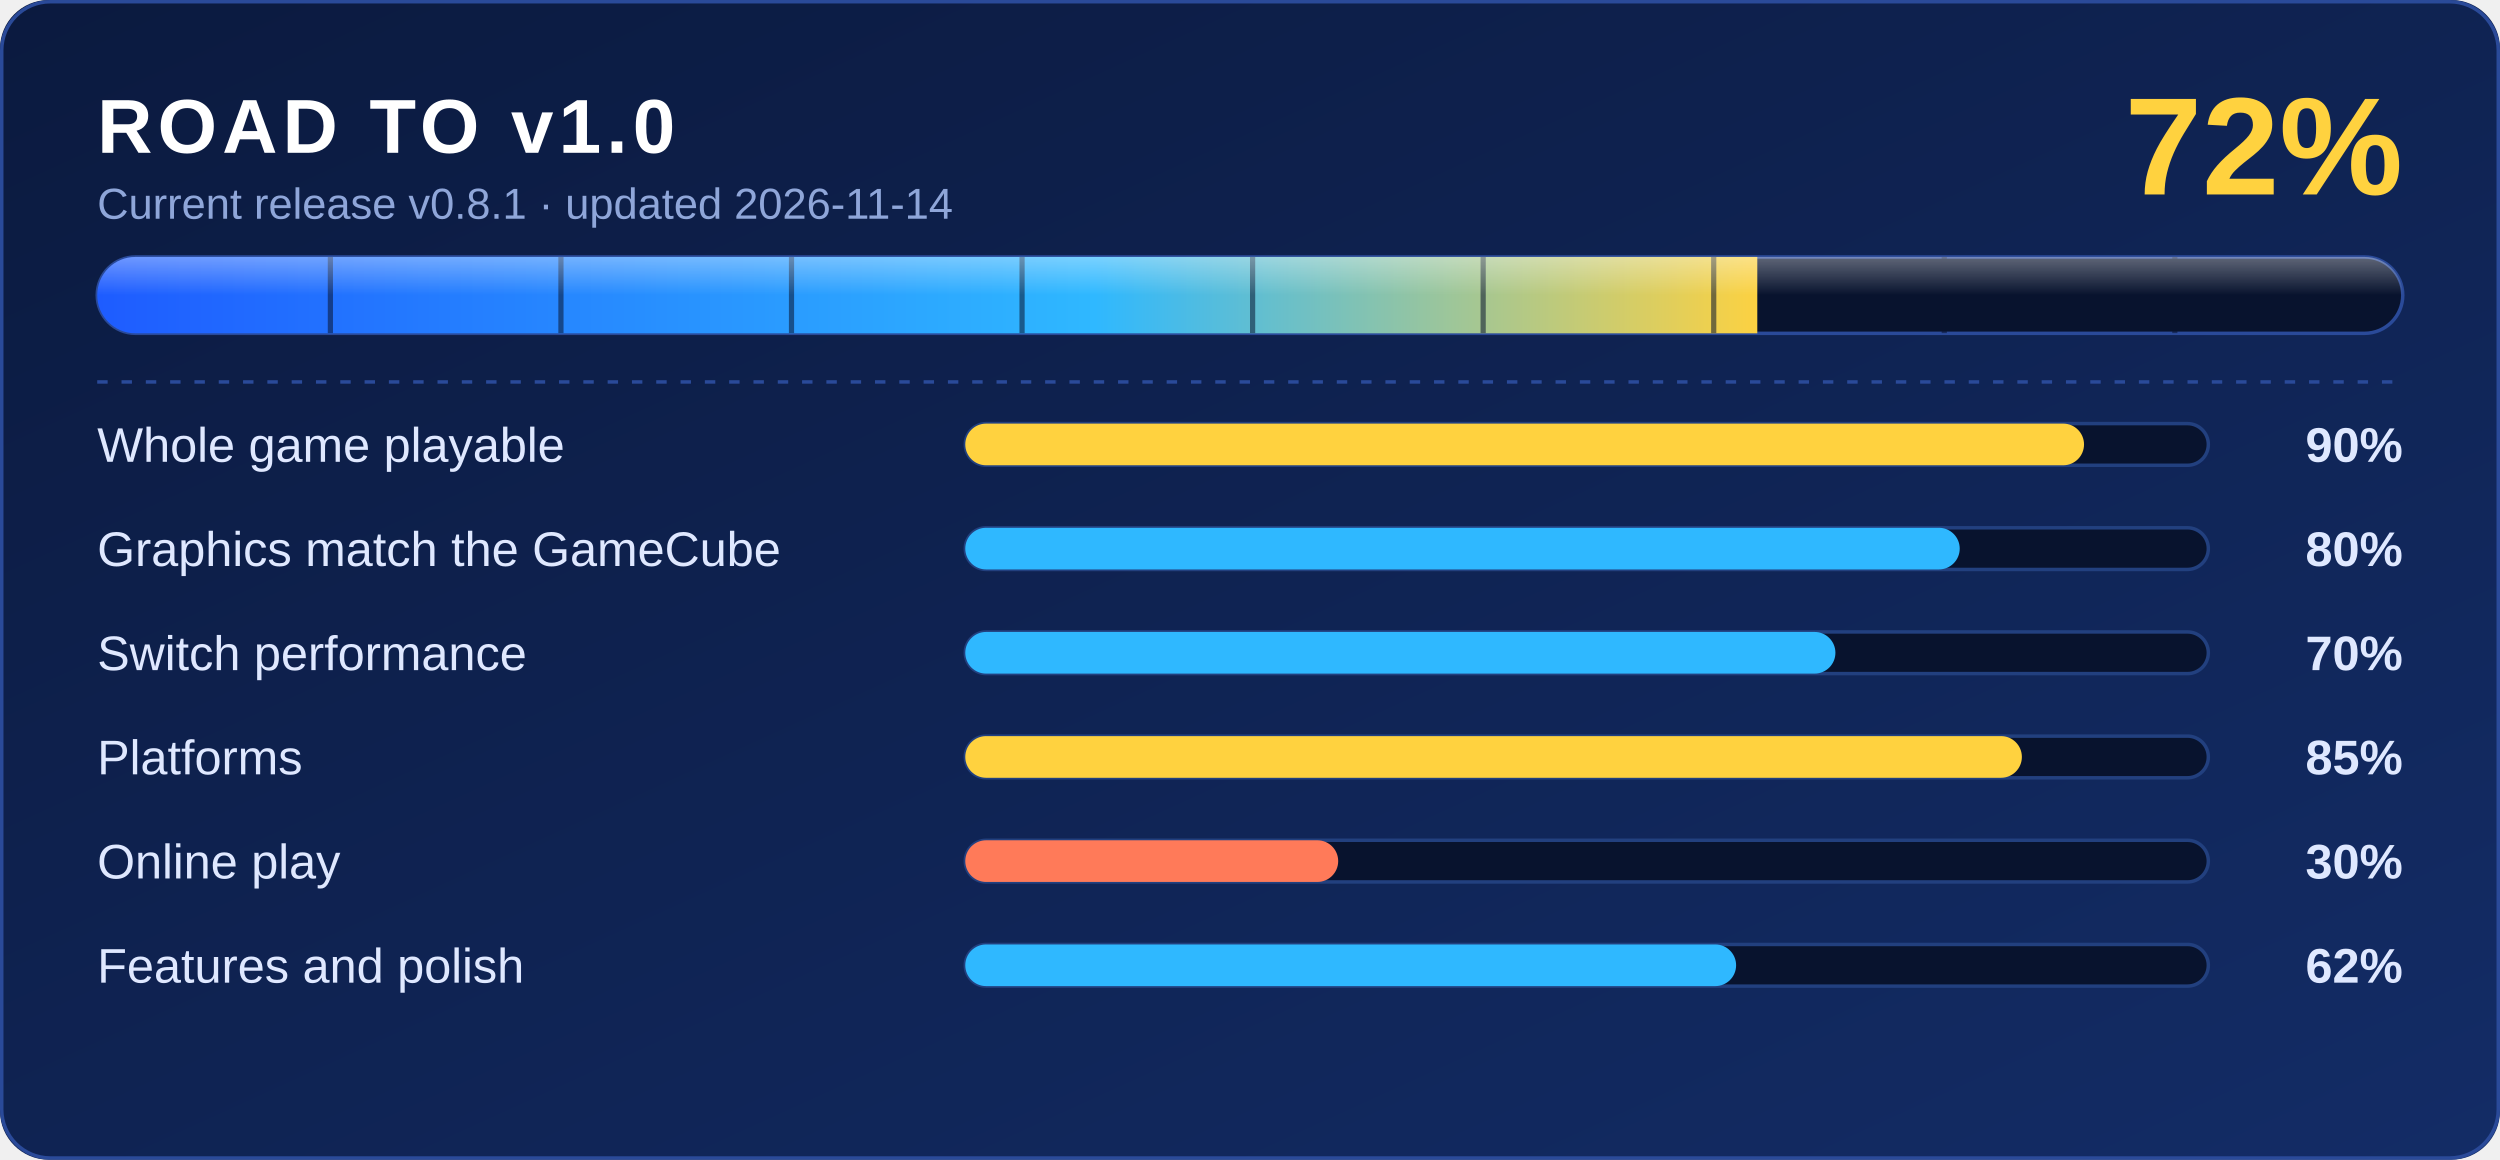
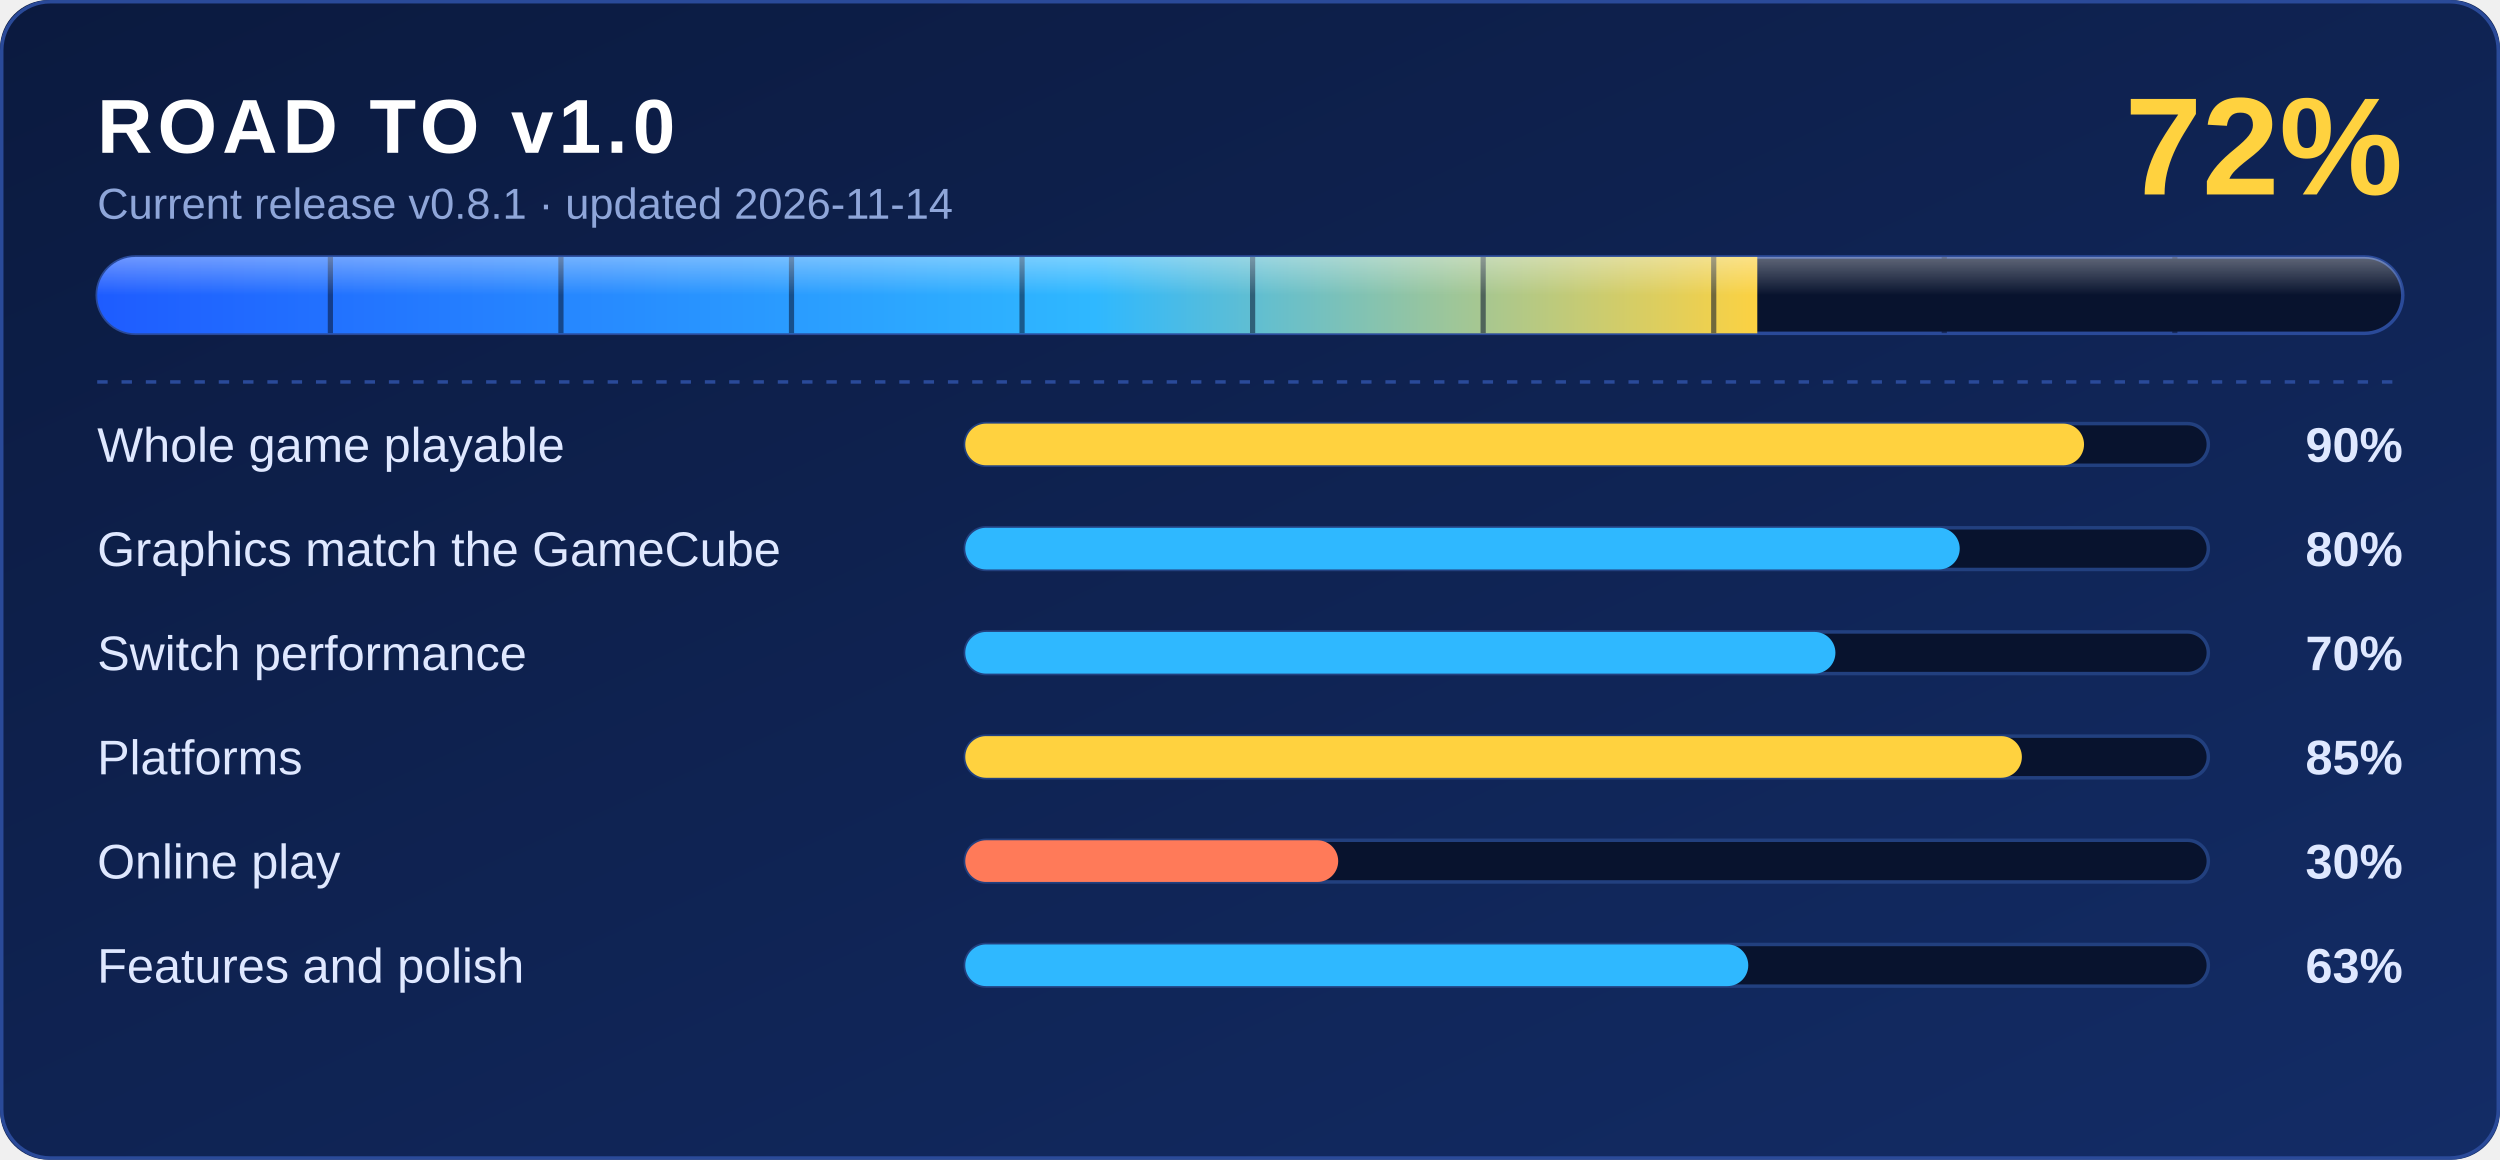
<svg xmlns="http://www.w3.org/2000/svg" width="720" height="334" viewBox="0 0 720 334" role="img" aria-label="Road to v1.0: 72% done">
  <defs>
    <linearGradient id="bg" x1="0" y1="0" x2="1" y2="1">
      <stop offset="0" stop-color="#0b1a3f" />
      <stop offset="1" stop-color="#132c66" />
    </linearGradient>
    <linearGradient id="fill" x1="0" y1="0" x2="1" y2="0">
      <stop offset="0" stop-color="#1e5bff" />
      <stop offset="0.6" stop-color="#2fb8ff" />
      <stop offset="1" stop-color="#ffd23f" />
    </linearGradient>
    <linearGradient id="shine" x1="0" y1="0" x2="0" y2="1">
      <stop offset="0" stop-color="#fff" stop-opacity="0.35" />
      <stop offset="0.5" stop-color="#fff" stop-opacity="0" />
    </linearGradient>
    <clipPath id="barclip">
      <rect x="28" y="74" width="664" height="22" rx="11" />
    </clipPath>
  </defs>
  <rect width="720" height="334" rx="14" fill="url(#bg)" />
  <rect x="0.5" y="0.5" width="719" height="333" rx="14" fill="none" stroke="#2a4a99" />
  <g font-family="'Segoe UI', -apple-system, 'Helvetica Neue', Arial, sans-serif">
    <text x="28" y="44" fill="#ffffff" font-size="22" font-weight="700" letter-spacing="1.5">ROAD TO v1.0</text>
    <text x="28" y="63" fill="#8fa6d9" font-size="12.5">Current release v0.8.1 · updated 2026-11-14</text>
    <text x="692" y="56" fill="#ffd23f" font-size="40" font-weight="800" text-anchor="end">72%</text>
    <rect x="28" y="74" width="664" height="22" rx="11" fill="#08132e" stroke="#2a4a99" />
    <g clip-path="url(#barclip)">
      <rect x="28" y="74" width="478.1" height="22" fill="url(#fill)" />
      <rect x="94.4" y="74" width="1.5" height="22" fill="#08132e" opacity="0.55" />
      <rect x="160.8" y="74" width="1.5" height="22" fill="#08132e" opacity="0.55" />
      <rect x="227.2" y="74" width="1.5" height="22" fill="#08132e" opacity="0.55" />
      <rect x="293.6" y="74" width="1.5" height="22" fill="#08132e" opacity="0.55" />
      <rect x="360.0" y="74" width="1.5" height="22" fill="#08132e" opacity="0.55" />
      <rect x="426.4" y="74" width="1.5" height="22" fill="#08132e" opacity="0.55" />
      <rect x="492.8" y="74" width="1.5" height="22" fill="#08132e" opacity="0.55" />
      <rect x="559.2" y="74" width="1.5" height="22" fill="#08132e" opacity="0.55" />
      <rect x="625.6" y="74" width="1.5" height="22" fill="#08132e" opacity="0.55" />
      <rect x="28" y="74" width="664" height="22" fill="url(#shine)" />
    </g>
    <line x1="28" y1="110" x2="692" y2="110" stroke="#2a4a99" stroke-dasharray="3 4" />
    <text x="28" y="133" fill="#dfe8ff" font-size="14">Whole game playable</text>
    <rect x="278" y="122" width="358" height="12" rx="6" fill="#08132e" stroke="#22407f" />
    <rect x="278" y="122" width="322.2" height="12" rx="6" fill="#ffd23f" />
    <text x="692" y="133" fill="#dfe8ff" font-size="14" font-weight="600" text-anchor="end">90%</text>
    <text x="28" y="163" fill="#dfe8ff" font-size="14">Graphics match the GameCube</text>
    <rect x="278" y="152" width="358" height="12" rx="6" fill="#08132e" stroke="#22407f" />
    <rect x="278" y="152" width="286.4" height="12" rx="6" fill="#2fb8ff" />
    <text x="692" y="163" fill="#dfe8ff" font-size="14" font-weight="600" text-anchor="end">80%</text>
    <text x="28" y="193" fill="#dfe8ff" font-size="14">Switch performance</text>
    <rect x="278" y="182" width="358" height="12" rx="6" fill="#08132e" stroke="#22407f" />
    <rect x="278" y="182" width="250.6" height="12" rx="6" fill="#2fb8ff" />
    <text x="692" y="193" fill="#dfe8ff" font-size="14" font-weight="600" text-anchor="end">70%</text>
    <text x="28" y="223" fill="#dfe8ff" font-size="14">Platforms</text>
    <rect x="278" y="212" width="358" height="12" rx="6" fill="#08132e" stroke="#22407f" />
    <rect x="278" y="212" width="304.3" height="12" rx="6" fill="#ffd23f" />
    <text x="692" y="223" fill="#dfe8ff" font-size="14" font-weight="600" text-anchor="end">85%</text>
    <text x="28" y="253" fill="#dfe8ff" font-size="14">Online play</text>
    <rect x="278" y="242" width="358" height="12" rx="6" fill="#08132e" stroke="#22407f" />
    <rect x="278" y="242" width="107.4" height="12" rx="6" fill="#ff7a59" />
    <text x="692" y="253" fill="#dfe8ff" font-size="14" font-weight="600" text-anchor="end">30%</text>
    <text x="28" y="283" fill="#dfe8ff" font-size="14">Features and polish</text>
    <rect x="278" y="272" width="358" height="12" rx="6" fill="#08132e" stroke="#22407f" />
-     <rect x="278" y="272" width="222.0" height="12" rx="6" fill="#2fb8ff" />
-     <text x="692" y="283" fill="#dfe8ff" font-size="14" font-weight="600" text-anchor="end">62%</text>
+     <rect x="278" y="272" width="225.5" height="12" rx="6" fill="#2fb8ff" />
+     <text x="692" y="283" fill="#dfe8ff" font-size="14" font-weight="600" text-anchor="end">63%</text>
  </g>
</svg>
